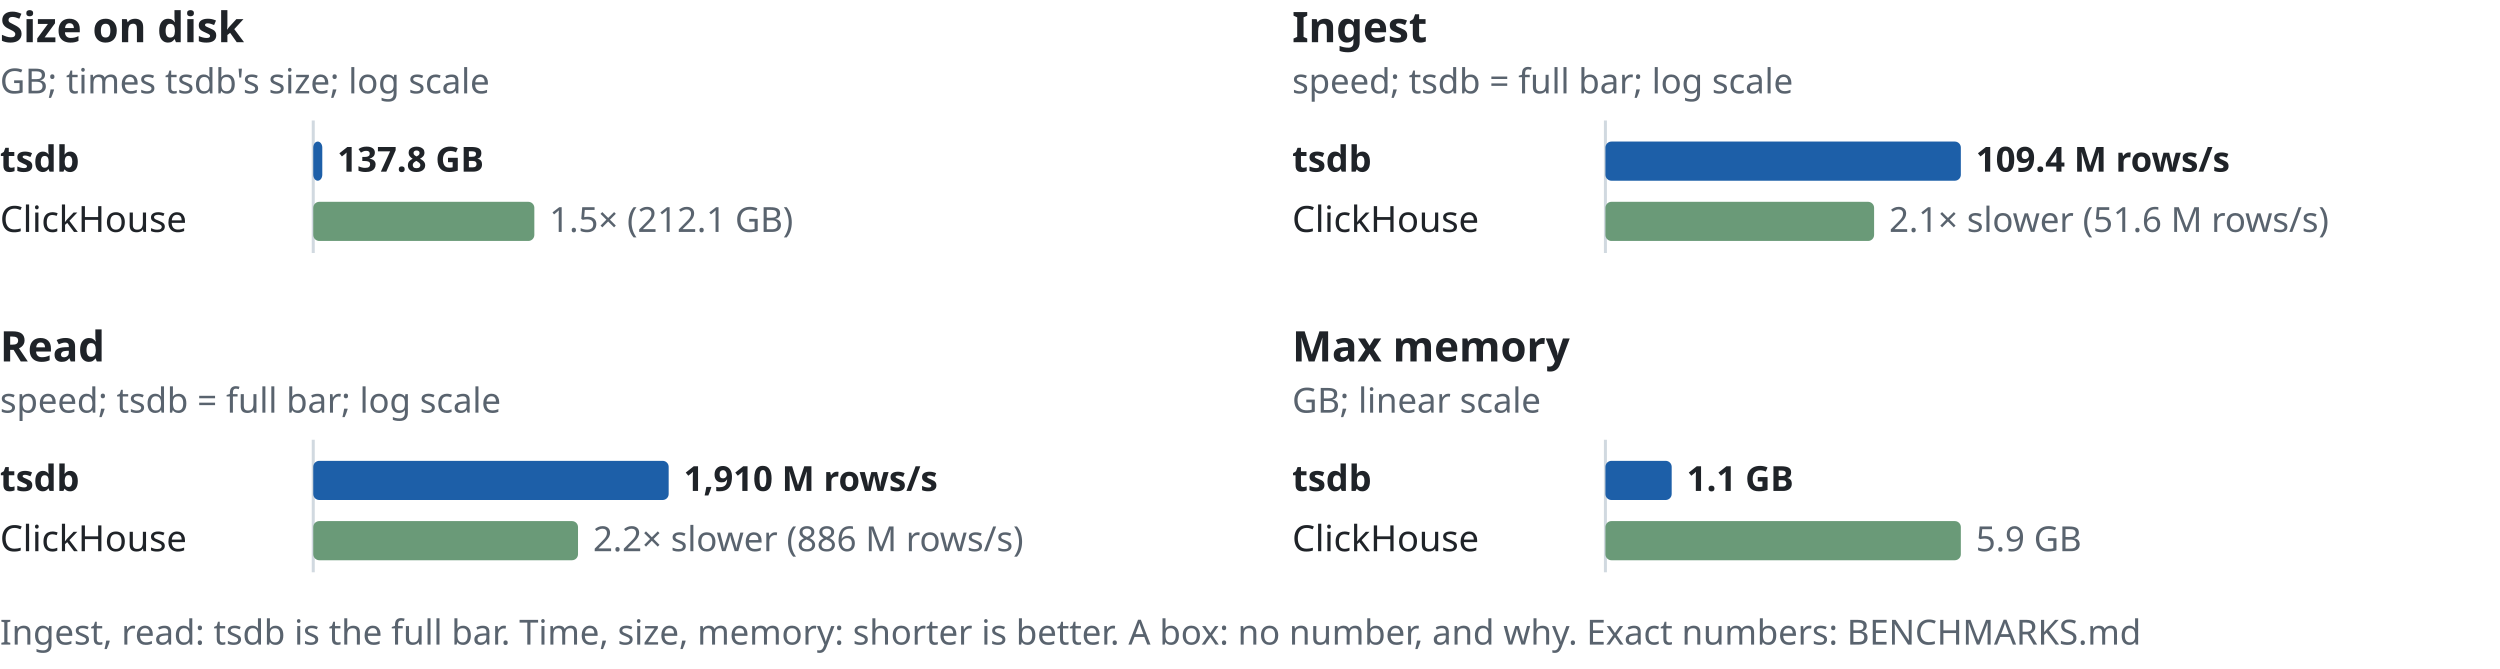
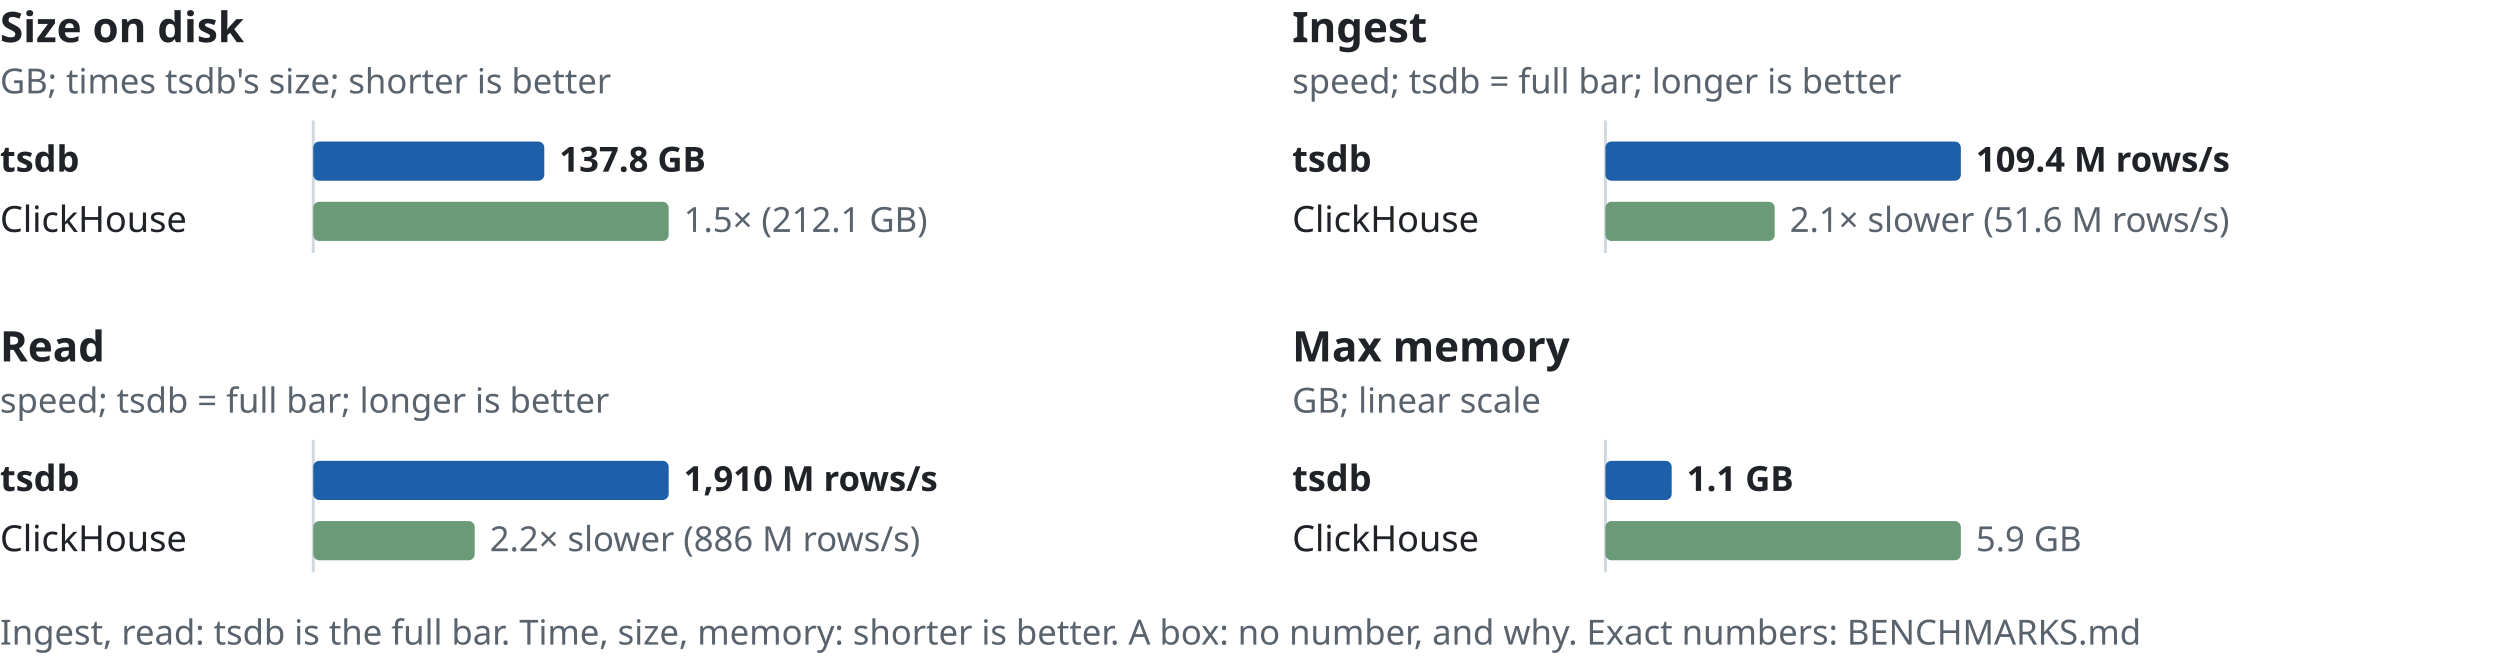
<svg xmlns="http://www.w3.org/2000/svg" width="830" height="222" viewBox="0 0 830 222">
  <style>text{font-family:-apple-system, BlinkMacSystemFont, 'Segoe UI', 'Noto Sans', Helvetica, Arial, sans-serif;font-size:12px;fill:#1f2328}.h{font-size:14px;font-weight:600}.m{font-size:11.5px;fill:#59636e}.n{fill:#1f2328}.v{font-size:11.5px;fill:#59636e}.us .n,.us .v{font-weight:700;fill:#1f2328}.b{fill:#6a9a78}.us .b{fill:#1d5fa8}.r{stroke:#d1d9e0;stroke-width:1}.fail{fill:#ffebe9;stroke:#cf222e;stroke-width:1}.failt{font-size:11px;fill:#82071e}.none{fill:#f6f8fa;stroke:#afb8c1;stroke-width:1}.nonet{font-size:11.5px;font-style:italic;fill:#59636e}</style>
  <text x="0" y="14" class="h">Size on disk</text>
-   <text x="0" y="31" class="m">GB; times tsdb's size; log scale</text>
+   <text x="0" y="31" class="m">GB; times tsdb's size; shorter is better</text>
  <line x1="104" x2="104" y1="40" y2="84" class="r" />
  <g class="us">
    <text x="0" y="57" class="n">tsdb</text>
-     <rect x="104" y="47" width="3.0" height="13" rx="2" class="b" />
-     <text x="112.0" y="57" class="v">137.8 GB</text>
+     <rect x="104" y="47" width="76.7" height="13" rx="2" class="b" />
+     <text x="185.7" y="57" class="v">137.8 GB</text>
  </g>
  <g>
    <text x="0" y="77" class="n">ClickHouse</text>
-     <rect x="104" y="67" width="73.4" height="13" rx="2" class="b" />
-     <text x="182.4" y="77" class="v">1.5× (212.1 GB)</text>
+     <rect x="104" y="67" width="118.0" height="13" rx="2" class="b" />
+     <text x="227.0" y="77" class="v">1.5× (212.1 GB)</text>
  </g>
  <text x="429" y="14" class="h">Ingest</text>
-   <text x="429" y="31" class="m">speed; tsdb = full bar; log scale</text>
+   <text x="429" y="31" class="m">speed; tsdb = full bar; longer is better</text>
  <line x1="533" x2="533" y1="40" y2="84" class="r" />
  <g class="us">
    <text x="429" y="57" class="n">tsdb</text>
    <rect x="533" y="47" width="118.0" height="13" rx="2" class="b" />
    <text x="656.0" y="57" class="v">109.4 M rows/s</text>
  </g>
  <g>
    <text x="429" y="77" class="n">ClickHouse</text>
-     <rect x="533" y="67" width="89.2" height="13" rx="2" class="b" />
-     <text x="627.2" y="77" class="v">2.1× slower (51.6 M rows/s)</text>
+     <rect x="533" y="67" width="56.2" height="13" rx="2" class="b" />
+     <text x="594.2" y="77" class="v">2.1× slower (51.6 M rows/s)</text>
  </g>
  <text x="0" y="120" class="h">Read</text>
-   <text x="0" y="137" class="m">speed; tsdb = full bar; log scale</text>
+   <text x="0" y="137" class="m">speed; tsdb = full bar; longer is better</text>
  <line x1="104" x2="104" y1="146" y2="190" class="r" />
  <g class="us">
    <text x="0" y="163" class="n">tsdb</text>
    <rect x="104" y="153" width="118.0" height="13" rx="2" class="b" />
    <text x="227.0" y="163" class="v">1,910 M rows/s</text>
  </g>
  <g>
    <text x="0" y="183" class="n">ClickHouse</text>
-     <rect x="104" y="173" width="87.9" height="13" rx="2" class="b" />
-     <text x="196.9" y="183" class="v">2.2× slower (886 M rows/s)</text>
+     <rect x="104" y="173" width="53.6" height="13" rx="2" class="b" />
+     <text x="162.6" y="183" class="v">2.2× slower (886 M rows/s)</text>
  </g>
  <text x="429" y="120" class="h">Max memory</text>
  <text x="429" y="137" class="m">GB; linear scale</text>
  <line x1="533" x2="533" y1="146" y2="190" class="r" />
  <g class="us">
    <text x="429" y="163" class="n">tsdb</text>
    <rect x="533" y="153" width="22.0" height="13" rx="2" class="b" />
    <text x="560.0" y="163" class="v">1.1 GB</text>
  </g>
  <g>
    <text x="429" y="183" class="n">ClickHouse</text>
    <rect x="533" y="173" width="118.0" height="13" rx="2" class="b" />
    <text x="656.0" y="183" class="v">5.9 GB</text>
  </g>
  <text x="0" y="214" class="m">Ingest, read: tsdb is the full bar. Time, size, memory: shorter is better. A box: no number, and why. Exact numbers: BENCHMARKS.md</text>
</svg>
